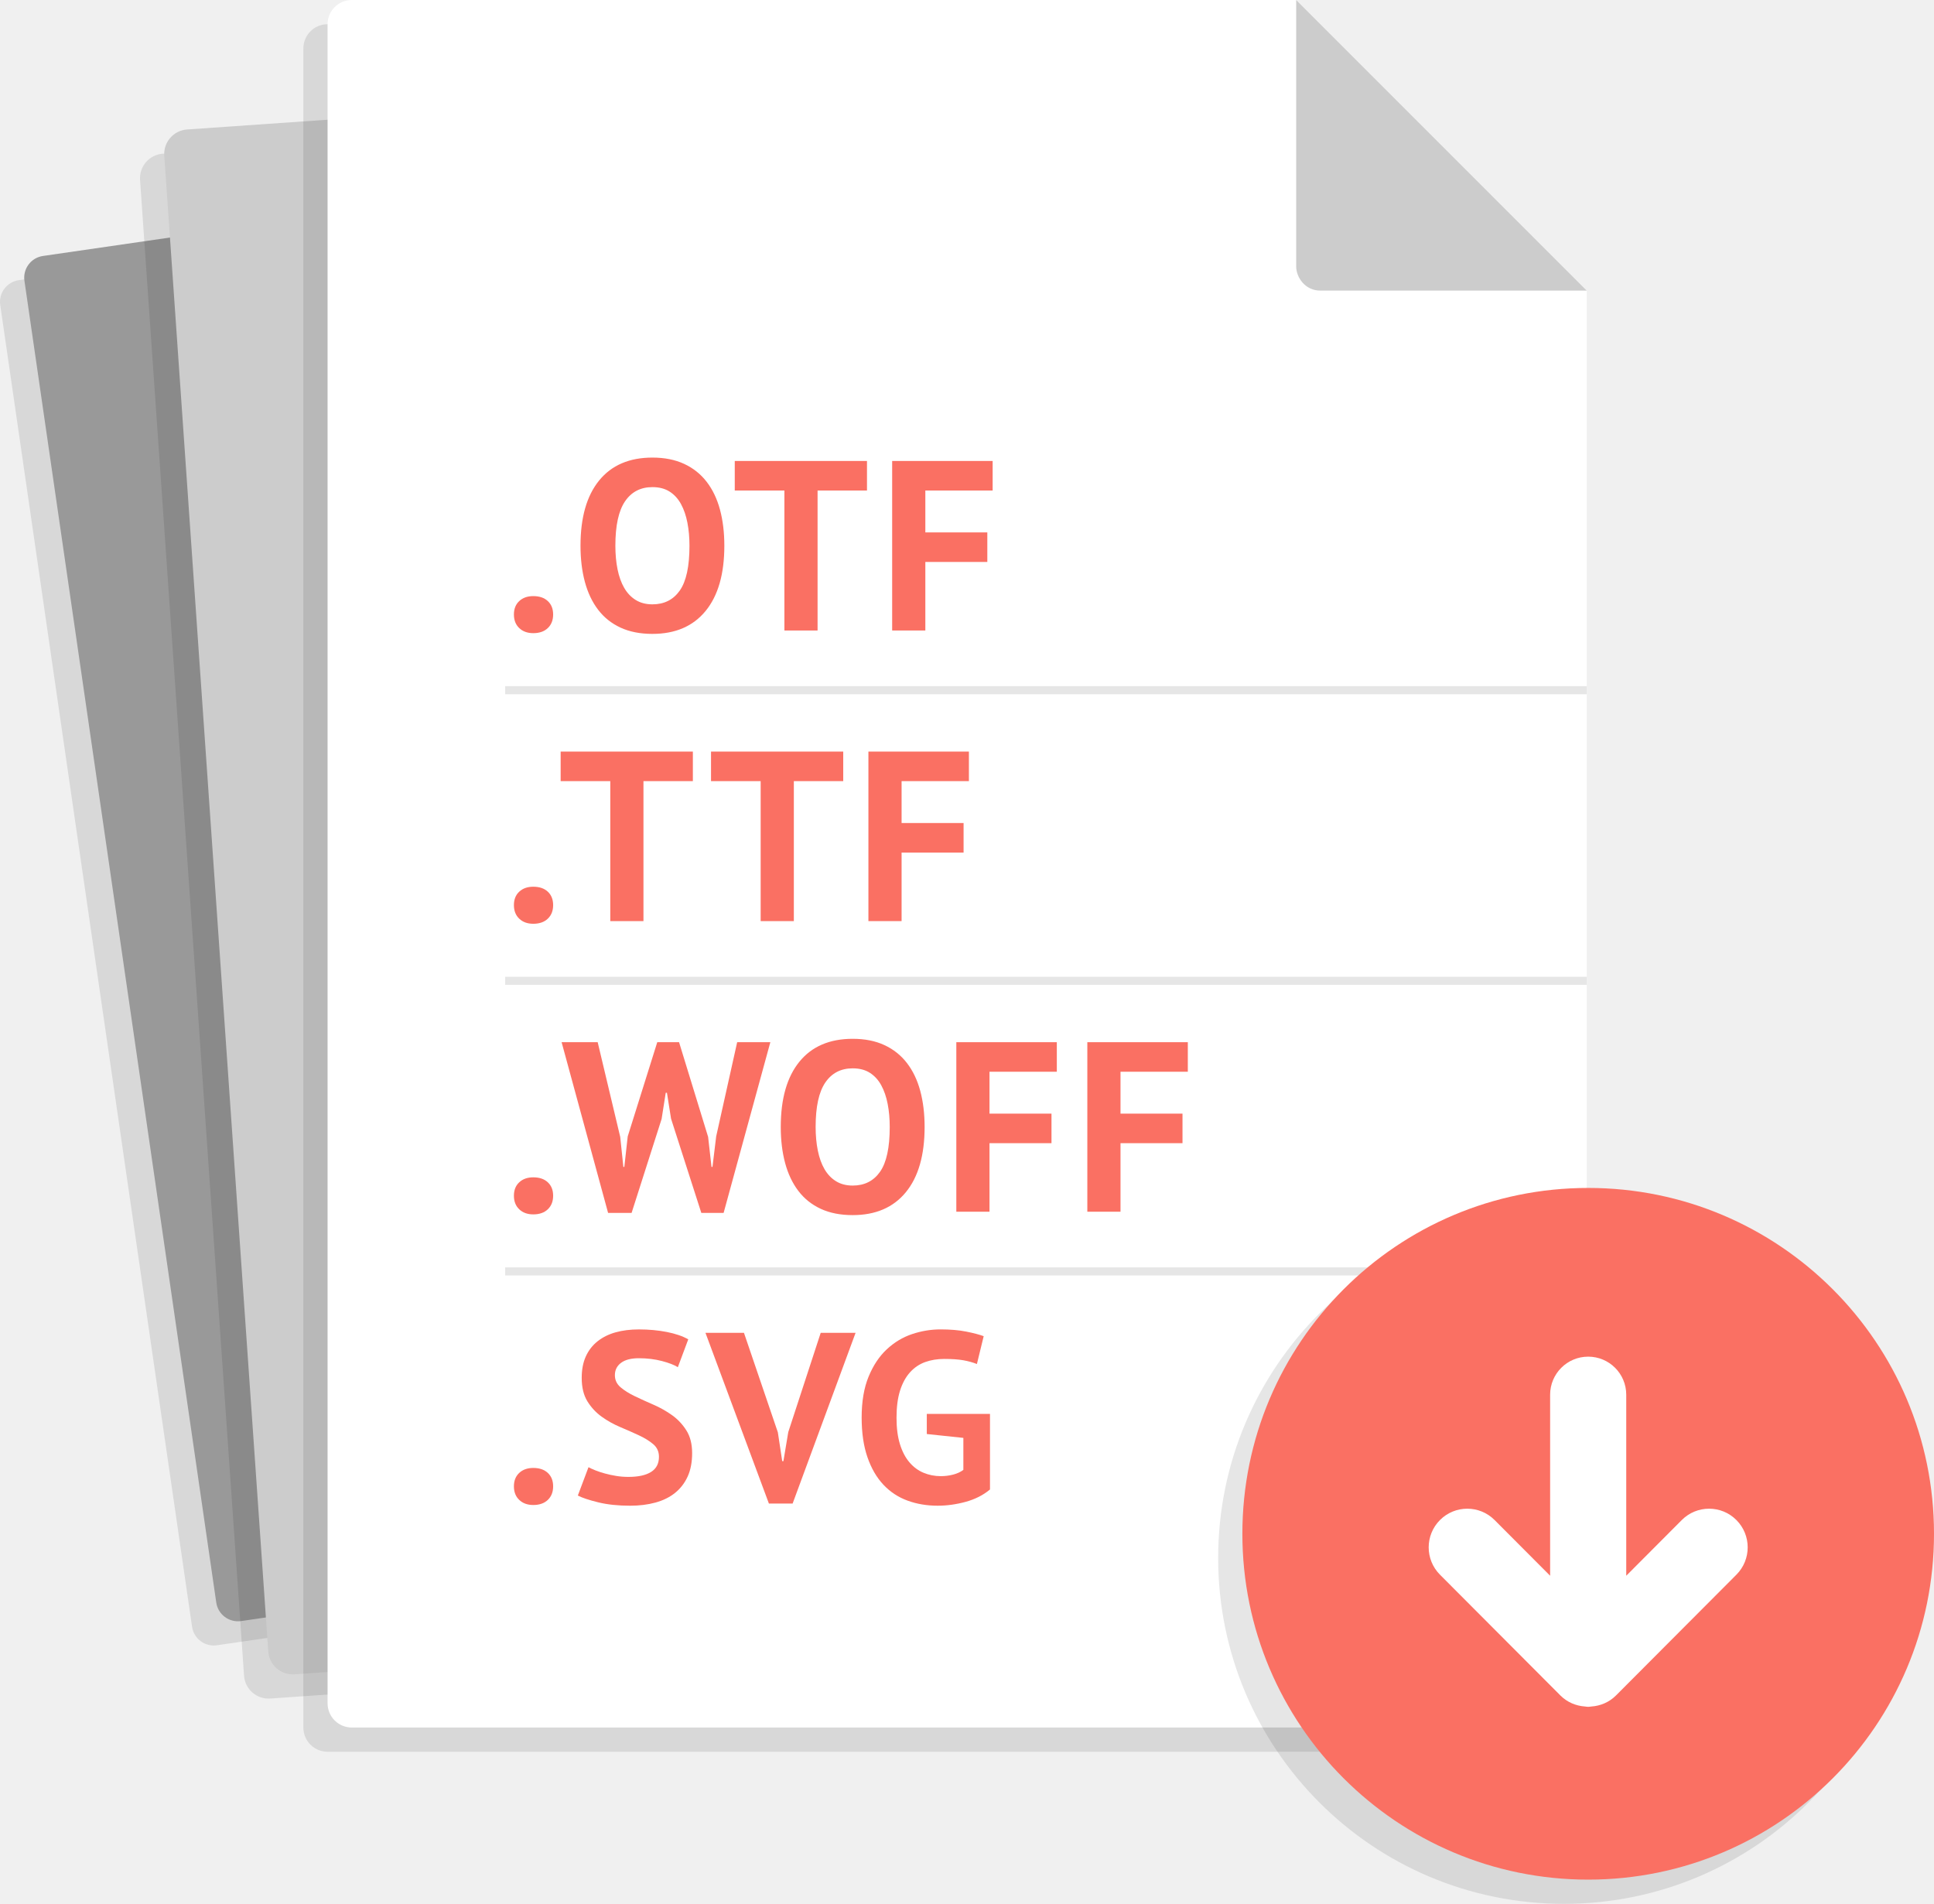
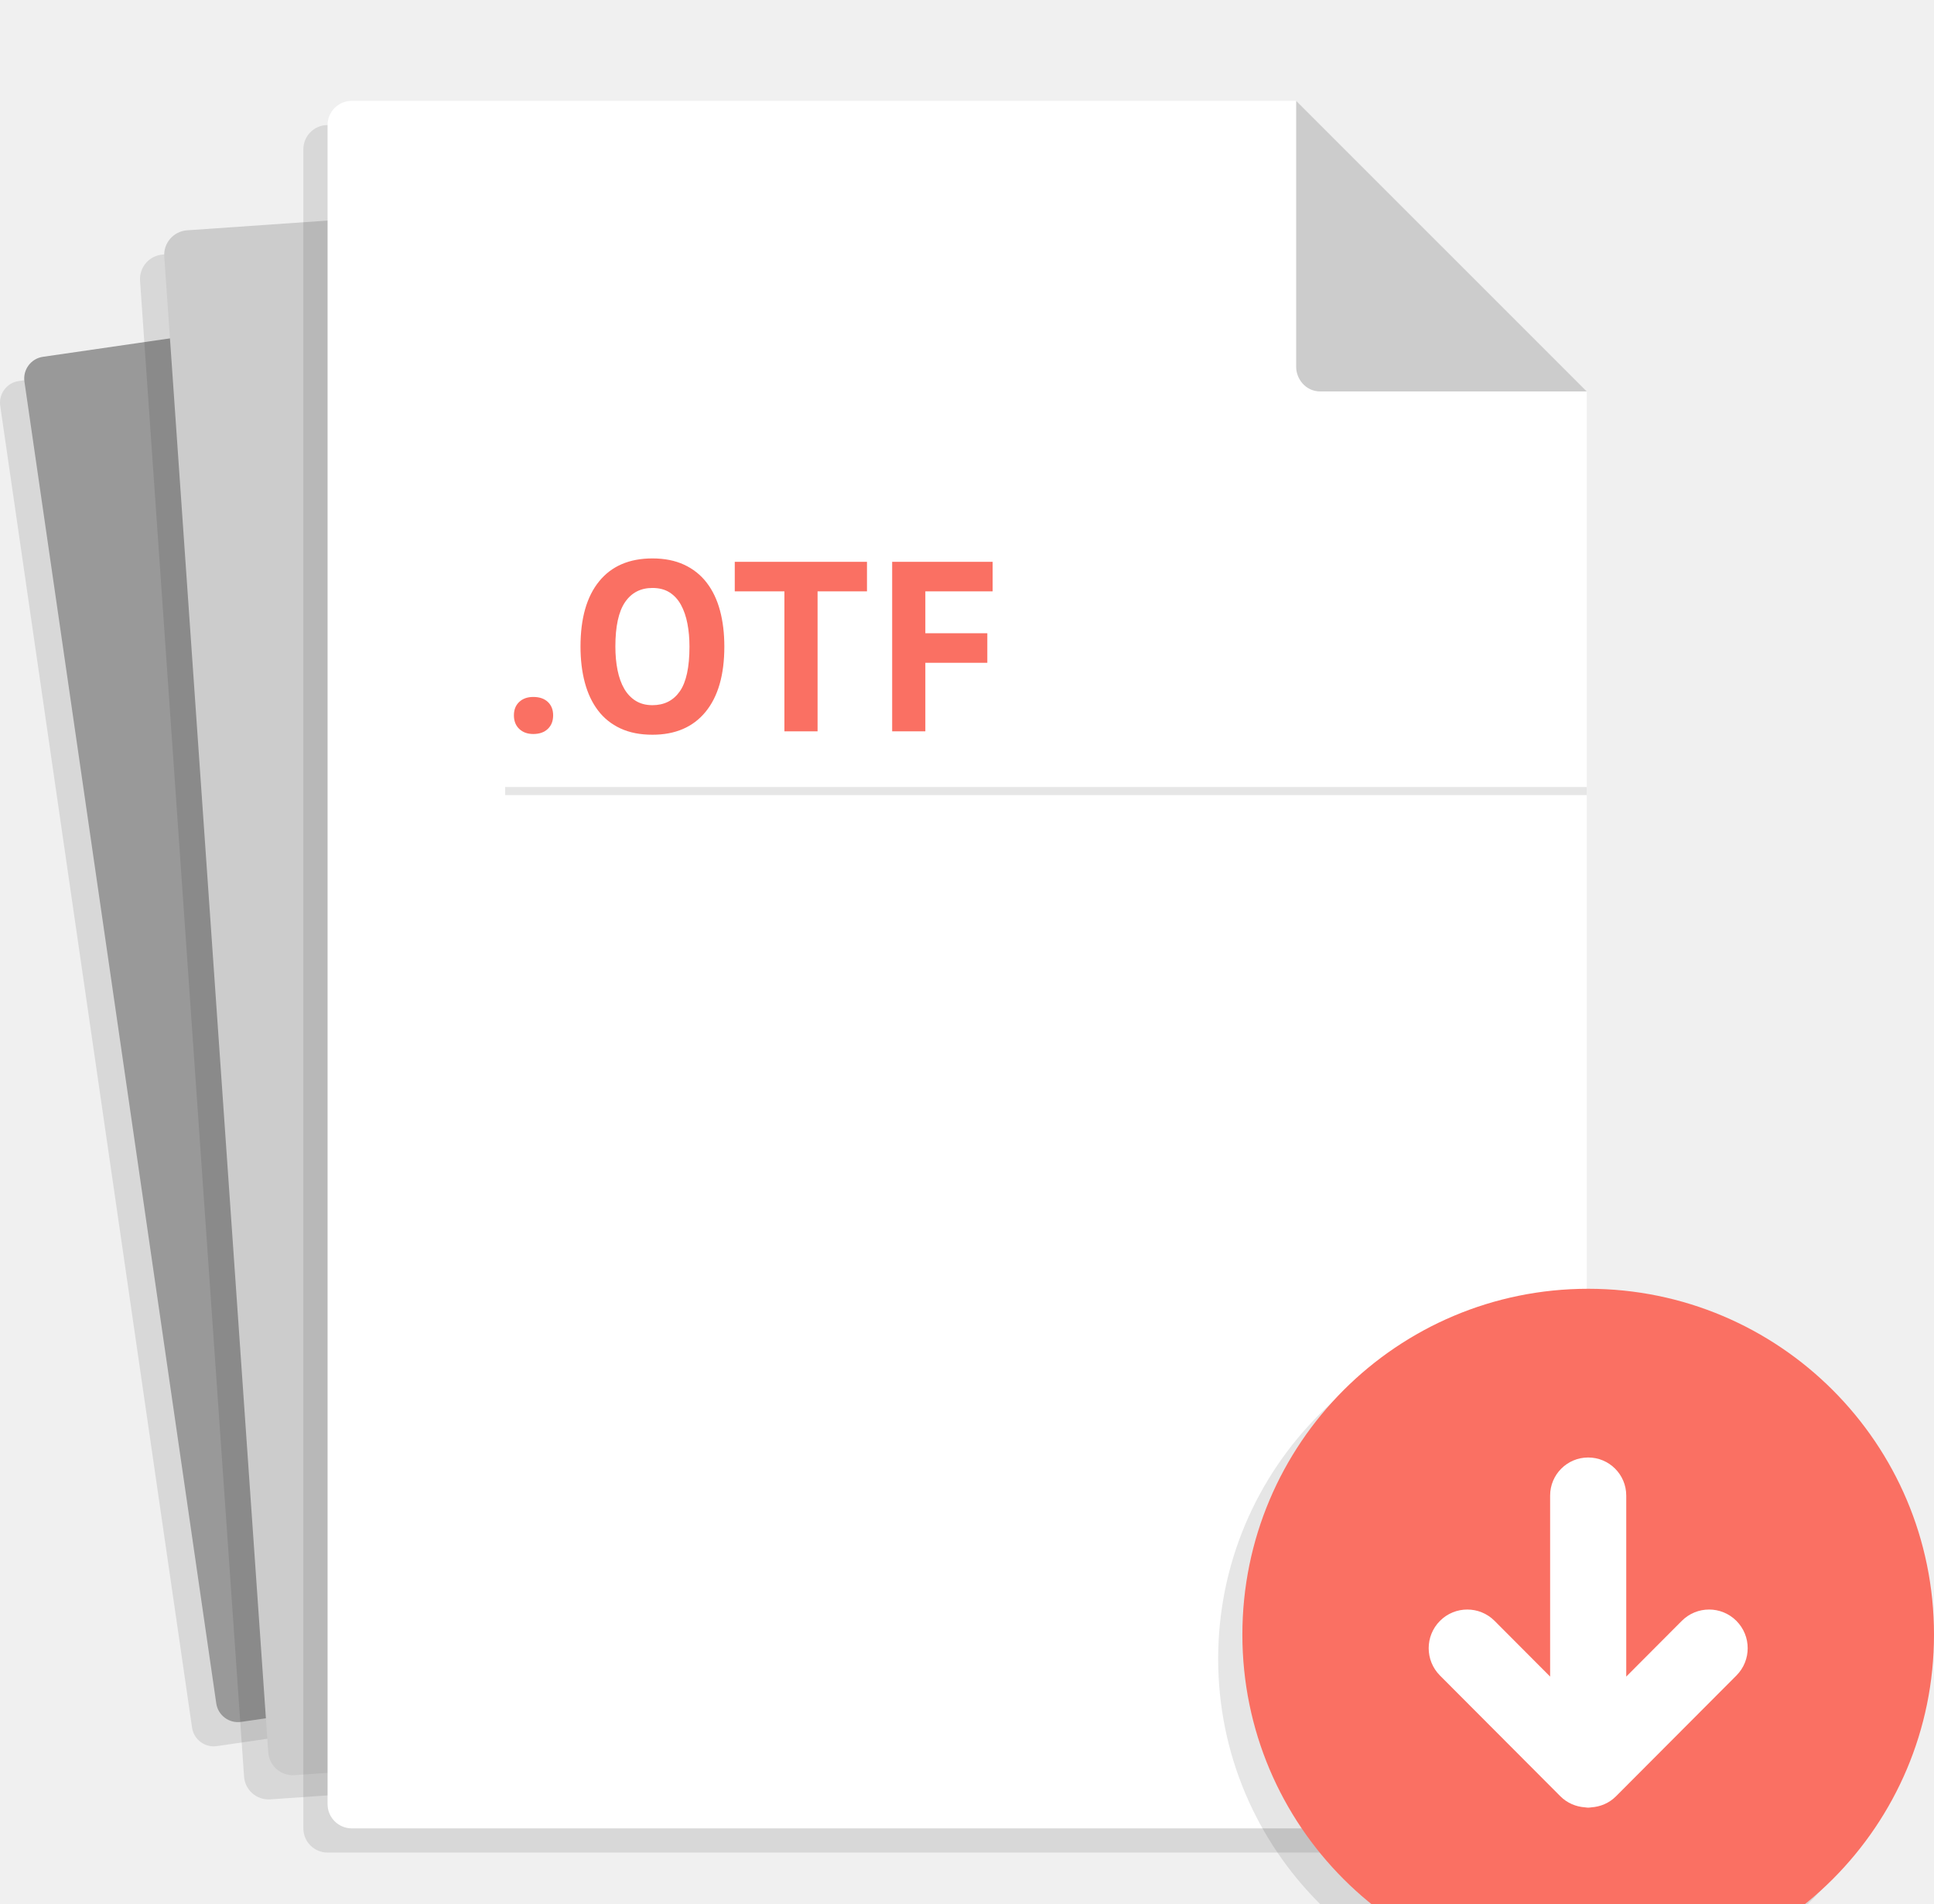
<svg xmlns="http://www.w3.org/2000/svg" version="1.1" id="Calque_1" x="0px" y="0px" width="239.599px" height="235.842px" viewBox="0 0 239.599 235.842" enable-background="new 0 0 239.599 235.842" xml:space="preserve">
-   <rect x="-1404.418" y="-242" display="none" fill="#3C3C3B" width="2252" height="1043" />
-   <g>
-     <path opacity="0.1" enable-background="new    " d="M136.527,185.155c0.215,1.482-0.812,2.859-2.295,3.074L26.866,203.811   c-1.482,0.215-2.859-0.812-3.074-2.295L0.028,37.782c-0.215-1.482,0.812-2.859,2.295-3.074L109.69,19.126   c1.482-0.215,2.859,0.812,3.074,2.295L136.527,185.155z" />
-     <path fill="#999999" d="M139.527,182.155c0.215,1.482-0.812,2.859-2.295,3.074L29.866,200.811   c-1.482,0.215-2.859-0.812-3.074-2.295L3.028,34.782C2.813,33.3,3.84,31.923,5.323,31.708L112.69,16.126   c1.482-0.215,2.859,0.812,3.074,2.295L139.527,182.155z" />
-     <path opacity="0.1" enable-background="new    " d="M157.814,198.712c0.117,1.678-1.149,3.132-2.826,3.249l-121.504,8.448   c-1.678,0.117-3.132-1.149-3.249-2.826L17.351,22.288c-0.117-1.678,1.149-3.132,2.826-3.249l121.504-8.448   c1.678-0.117,3.132,1.149,3.249,2.826L157.814,198.712z" />
-     <path fill="#CCCCCC" d="M160.814,195.712c0.117,1.678-1.149,3.132-2.826,3.249l-121.504,8.448   c-1.678,0.117-3.132-1.149-3.249-2.826L20.351,19.288c-0.117-1.678,1.149-3.132,2.826-3.249l121.504-8.448   c1.678-0.117,3.132,1.149,3.249,2.826L160.814,195.712z" />
-     <path opacity="0.1" enable-background="new    " d="M193.582,39v175c0,1.657-1.343,3-3,3h-150c-1.657,0-3-1.343-3-3V6   c0-1.657,1.343-3,3-3h117" />
-     <path fill="#FFFFFF" d="M196.582,36v175c0,1.657-1.343,3-3,3h-150c-1.657,0-3-1.343-3-3V3c0-1.657,1.343-3,3-3h117" />
-     <rect x="62.407" y="57.103" fill="none" width="112.35" height="158.388" />
-     <g enable-background="new    ">
-       <path fill="#FA7063" d="M63.667,76.123c0-0.699,0.22-1.254,0.66-1.664s1.02-0.615,1.74-0.615c0.76,0,1.36,0.205,1.8,0.615    s0.66,0.965,0.66,1.664c0,0.701-0.22,1.261-0.66,1.681s-1.04,0.63-1.8,0.63c-0.72,0-1.3-0.21-1.74-0.63    S63.667,76.824,63.667,76.123z" />
-       <path fill="#FA7063" d="M71.917,67.604c0-3.5,0.77-6.195,2.31-8.085c1.54-1.89,3.739-2.835,6.6-2.835c1.5,0,2.81,0.26,3.93,0.78    c1.12,0.52,2.05,1.26,2.79,2.22c0.74,0.96,1.29,2.11,1.65,3.45s0.54,2.83,0.54,4.47c0,3.5-0.775,6.195-2.325,8.085    s-3.745,2.835-6.585,2.835c-1.52,0-2.84-0.26-3.96-0.78c-1.12-0.52-2.045-1.26-2.775-2.22c-0.73-0.96-1.275-2.109-1.635-3.45    C72.097,70.733,71.917,69.244,71.917,67.604z M76.237,67.604c0,1.061,0.09,2.035,0.27,2.925c0.18,0.891,0.455,1.655,0.825,2.295    c0.37,0.641,0.845,1.141,1.425,1.5c0.58,0.36,1.27,0.54,2.07,0.54c1.46,0,2.59-0.569,3.39-1.71c0.8-1.14,1.2-2.989,1.2-5.55    c0-1.02-0.085-1.97-0.255-2.85s-0.435-1.65-0.795-2.311c-0.36-0.66-0.83-1.175-1.41-1.545c-0.581-0.37-1.29-0.555-2.13-0.555    c-1.46,0-2.59,0.585-3.39,1.755C76.637,63.269,76.237,65.104,76.237,67.604z" />
-       <path fill="#FA7063" d="M107.407,60.764h-6.12v17.34h-4.109v-17.34h-6.15v-3.66h16.38V60.764z" />
-       <path fill="#FA7063" d="M110.527,57.104h12.45v3.66h-8.339v5.189h7.679v3.66h-7.679v8.49h-4.11V57.104z" />
+   <defs id="defs84" />
+   <rect x="-1404.418" y="-242" display="none" fill="#3C3C3B" width="2252" height="1043" id="rect3" />
+   <g id="g5" transform="translate(0,12.49163)">
+     <path enable-background="new    " d="m 136.527,185.155 c 0.215,1.482 -0.812,2.859 -2.295,3.074 L 26.866,203.811 c -1.482,0.215 -2.859,-0.812 -3.074,-2.295 L 0.028,37.782 C -0.187,36.3 0.84,34.923 2.323,34.708 L 109.69,19.126 c 1.482,-0.215 2.859,0.812 3.074,2.295 l 23.763,163.734 z" id="path7" style="opacity:0.1" />
+     <path d="m 139.527,182.155 c 0.215,1.482 -0.812,2.859 -2.295,3.074 L 29.866,200.811 c -1.482,0.215 -2.859,-0.812 -3.074,-2.295 L 3.028,34.782 C 2.813,33.3 3.84,31.923 5.323,31.708 L 112.69,16.126 c 1.482,-0.215 2.859,0.812 3.074,2.295 l 23.763,163.734 z" id="path9" style="fill:#999999" />
+     <path enable-background="new    " d="m 157.814,198.712 c 0.117,1.678 -1.149,3.132 -2.826,3.249 l -121.504,8.448 c -1.678,0.117 -3.132,-1.149 -3.249,-2.826 L 17.351,22.288 C 17.234,20.61 18.5,19.156 20.177,19.039 l 121.504,-8.448 c 1.678,-0.117 3.132,1.149 3.249,2.826 l 12.884,185.295 z" id="path11" style="opacity:0.1" />
+     <path d="m 160.814,195.712 c 0.117,1.678 -1.149,3.132 -2.826,3.249 l -121.504,8.448 c -1.678,0.117 -3.132,-1.149 -3.249,-2.826 L 20.351,19.288 C 20.234,17.61 21.5,16.156 23.177,16.039 L 144.681,7.591 c 1.678,-0.117 3.132,1.149 3.249,2.826 l 12.884,185.295 z" id="path13" style="fill:#cccccc" />
+     <path enable-background="new    " d="m 193.582,39 0,175 c 0,1.657 -1.343,3 -3,3 l -150,0 c -1.657,0 -3,-1.343 -3,-3 l 0,-208 c 0,-1.657 1.343,-3 3,-3 l 117,0" id="path15" style="opacity:0.1" />
+     <path d="m 196.582,36 0,175 c 0,1.657 -1.343,3 -3,3 l -150,0 c -1.657,0 -3,-1.343 -3,-3 l 0,-208 c 0,-1.657 1.343,-3 3,-3 l 117,0" id="path17" style="fill:#ffffff" />
+     <rect x="62.407" y="57.103" width="112.35" height="158.388" id="rect19" style="fill:none" />
+     <g enable-background="new    " id="g21">
+       <path d="m 63.667,76.123 c 0,-0.699 0.22,-1.254 0.66,-1.664 0.44,-0.41 1.02,-0.615 1.74,-0.615 0.76,0 1.36,0.205 1.8,0.615 0.44,0.41 0.66,0.965 0.66,1.664 0,0.701 -0.22,1.261 -0.66,1.681 -0.44,0.42 -1.04,0.63 -1.8,0.63 -0.72,0 -1.3,-0.21 -1.74,-0.63 -0.44,-0.42 -0.66,-0.98 -0.66,-1.681 z" id="path23" style="fill:#fa7063" />
+       <path d="m 71.917,67.604 c 0,-3.5 0.77,-6.195 2.31,-8.085 1.54,-1.89 3.739,-2.835 6.6,-2.835 1.5,0 2.81,0.26 3.93,0.78 1.12,0.52 2.05,1.26 2.79,2.22 0.74,0.96 1.29,2.11 1.65,3.45 0.36,1.34 0.54,2.83 0.54,4.47 0,3.5 -0.775,6.195 -2.325,8.085 -1.55,1.89 -3.745,2.835 -6.585,2.835 -1.52,0 -2.84,-0.26 -3.96,-0.78 -1.12,-0.52 -2.045,-1.26 -2.775,-2.22 -0.73,-0.96 -1.275,-2.109 -1.635,-3.45 -0.36,-1.341 -0.54,-2.83 -0.54,-4.47 z m 4.32,0 c 0,1.061 0.09,2.035 0.27,2.925 0.18,0.891 0.455,1.655 0.825,2.295 0.37,0.641 0.845,1.141 1.425,1.5 0.58,0.36 1.27,0.54 2.07,0.54 1.46,0 2.59,-0.569 3.39,-1.71 0.8,-1.14 1.2,-2.989 1.2,-5.55 0,-1.02 -0.085,-1.97 -0.255,-2.85 -0.17,-0.88 -0.435,-1.65 -0.795,-2.311 -0.36,-0.66 -0.83,-1.175 -1.41,-1.545 -0.581,-0.37 -1.29,-0.555 -2.13,-0.555 -1.46,0 -2.59,0.585 -3.39,1.755 -0.8,1.171 -1.2,3.006 -1.2,5.506 z" id="path25" style="fill:#fa7063" />
+       <path d="m 107.407,60.764 -6.12,0 0,17.34 -4.109,0 0,-17.34 -6.15,0 0,-3.66 16.38,0 0,3.66 z" id="path27" style="fill:#fa7063" />
+       <path d="m 110.527,57.104 12.45,0 0,3.66 -8.339,0 0,5.189 7.679,0 0,3.66 -7.679,0 0,8.49 -4.11,0 0,-20.999 z" id="path29" style="fill:#fa7063" />
    </g>
-     <g enable-background="new    ">
-       <path fill="#FA7063" d="M63.667,112.123c0-0.699,0.22-1.254,0.66-1.664s1.02-0.615,1.74-0.615c0.76,0,1.36,0.205,1.8,0.615    s0.66,0.965,0.66,1.664c0,0.701-0.22,1.261-0.66,1.681s-1.04,0.63-1.8,0.63c-0.72,0-1.3-0.21-1.74-0.63    S63.667,112.824,63.667,112.123z" />
-       <path fill="#FA7063" d="M85.837,96.764h-6.12v17.34h-4.11v-17.34h-6.15v-3.66h16.38V96.764z" />
-       <path fill="#FA7063" d="M104.466,96.764h-6.119v17.34h-4.11v-17.34h-6.15v-3.66h16.379V96.764z" />
-       <path fill="#FA7063" d="M107.586,93.104h12.45v3.66h-8.34v5.189h7.68v3.66h-7.68v8.49h-4.11V93.104z" />
-     </g>
-     <g enable-background="new    ">
-       <path fill="#FA7063" d="M63.667,148.123c0-0.699,0.22-1.254,0.66-1.664s1.02-0.615,1.74-0.615c0.76,0,1.36,0.205,1.8,0.615    s0.66,0.965,0.66,1.664c0,0.701-0.22,1.261-0.66,1.681s-1.04,0.63-1.8,0.63c-0.72,0-1.3-0.21-1.74-0.63    S63.667,148.824,63.667,148.123z" />
-       <path fill="#FA7063" d="M76.837,140.834l0.39,3.72h0.12l0.42-3.78l3.66-11.67h2.7l3.6,11.73l0.42,3.72h0.12l0.459-3.78    l2.601-11.67h4.109l-5.79,21.15h-2.76l-3.75-11.67l-0.51-3.211h-0.15l-0.51,3.24l-3.72,11.641h-2.91l-5.76-21.15h4.47    L76.837,140.834z" />
-       <path fill="#FA7063" d="M96.727,139.604c0-3.5,0.771-6.195,2.311-8.085s3.739-2.835,6.6-2.835c1.5,0,2.81,0.26,3.931,0.78    c1.119,0.52,2.05,1.26,2.789,2.22c0.74,0.96,1.29,2.11,1.65,3.45s0.54,2.83,0.54,4.47c0,3.5-0.775,6.195-2.325,8.085    s-3.745,2.835-6.585,2.835c-1.52,0-2.84-0.26-3.96-0.78c-1.12-0.52-2.045-1.26-2.774-2.22c-0.73-0.96-1.275-2.109-1.636-3.45    C96.907,142.733,96.727,141.244,96.727,139.604z M101.047,139.604c0,1.061,0.09,2.035,0.271,2.925    c0.18,0.891,0.454,1.655,0.824,2.295c0.37,0.641,0.845,1.141,1.426,1.5c0.579,0.36,1.27,0.54,2.069,0.54    c1.46,0,2.59-0.569,3.391-1.71c0.799-1.14,1.199-2.989,1.199-5.55c0-1.02-0.085-1.97-0.255-2.85s-0.435-1.65-0.795-2.311    c-0.359-0.66-0.83-1.175-1.41-1.545s-1.29-0.555-2.13-0.555c-1.46,0-2.59,0.585-3.39,1.755    C101.446,135.269,101.047,137.104,101.047,139.604z" />
-       <path fill="#FA7063" d="M118.477,129.104h12.45v3.66h-8.34v5.189h7.68v3.66h-7.68v8.49h-4.11V129.104z" />
-       <path fill="#FA7063" d="M134.707,129.104h12.45v3.66h-8.34v5.189h7.68v3.66h-7.68v8.49h-4.11V129.104z" />
-     </g>
-     <g enable-background="new    ">
-       <path fill="#FA7063" d="M63.667,184.123c0-0.699,0.22-1.254,0.66-1.664s1.02-0.615,1.74-0.615c0.76,0,1.36,0.205,1.8,0.615    s0.66,0.965,0.66,1.664c0,0.701-0.22,1.261-0.66,1.681s-1.04,0.63-1.8,0.63c-0.72,0-1.3-0.21-1.74-0.63    S63.667,184.824,63.667,184.123z" />
-       <path fill="#FA7063" d="M81.637,180.464c0-0.641-0.235-1.16-0.705-1.561c-0.47-0.399-1.06-0.765-1.77-1.095s-1.48-0.67-2.31-1.021    c-0.831-0.35-1.601-0.779-2.31-1.29c-0.71-0.51-1.3-1.145-1.77-1.904c-0.47-0.76-0.705-1.729-0.705-2.91    c0-1.021,0.169-1.905,0.51-2.655c0.34-0.75,0.825-1.375,1.455-1.875c0.63-0.499,1.375-0.87,2.235-1.109    c0.859-0.24,1.819-0.36,2.88-0.36c1.22,0,2.37,0.104,3.45,0.314c1.08,0.211,1.97,0.516,2.67,0.915l-1.29,3.45    c-0.44-0.279-1.101-0.534-1.98-0.765c-0.88-0.229-1.83-0.345-2.85-0.345c-0.96,0-1.695,0.189-2.205,0.569    c-0.51,0.381-0.765,0.891-0.765,1.53c0,0.6,0.235,1.101,0.705,1.5c0.47,0.4,1.06,0.771,1.77,1.11c0.709,0.34,1.48,0.689,2.31,1.05    c0.83,0.359,1.6,0.795,2.31,1.305c0.709,0.51,1.3,1.141,1.77,1.891c0.47,0.75,0.705,1.685,0.705,2.805s-0.186,2.085-0.555,2.895    c-0.37,0.811-0.89,1.485-1.56,2.025c-0.67,0.54-1.48,0.94-2.43,1.2c-0.95,0.26-1.995,0.39-3.135,0.39c-1.5,0-2.82-0.14-3.96-0.42    s-1.98-0.56-2.52-0.84l1.32-3.51c0.22,0.119,0.505,0.25,0.855,0.39c0.35,0.14,0.745,0.27,1.185,0.39s0.905,0.221,1.395,0.301    c0.49,0.08,0.995,0.119,1.515,0.119c1.22,0,2.155-0.204,2.805-0.614S81.637,181.304,81.637,180.464z" />
-       <path fill="#FA7063" d="M96.367,177.434l0.54,3.57h0.149l0.601-3.601l4.02-12.3h4.32l-7.8,21.15h-2.94l-7.86-21.15h4.77    L96.367,177.434z" />
-       <path fill="#FA7063" d="M114.817,175.153h7.83v9.36c-0.84,0.7-1.845,1.21-3.014,1.53c-1.17,0.319-2.325,0.479-3.466,0.479    c-1.34,0-2.585-0.21-3.734-0.63c-1.15-0.42-2.146-1.075-2.985-1.965s-1.5-2.025-1.979-3.405c-0.48-1.38-0.721-3.02-0.721-4.92    c0-1.98,0.285-3.665,0.855-5.055c0.57-1.391,1.32-2.521,2.25-3.391s1.975-1.5,3.135-1.89s2.34-0.585,3.54-0.585    s2.255,0.09,3.165,0.27c0.91,0.181,1.634,0.371,2.174,0.57l-0.84,3.45c-0.5-0.2-1.06-0.354-1.679-0.465    c-0.62-0.11-1.41-0.165-2.37-0.165c-0.86,0-1.65,0.13-2.37,0.39c-0.72,0.261-1.346,0.686-1.875,1.275    c-0.53,0.59-0.94,1.345-1.23,2.265s-0.435,2.04-0.435,3.36c0,1.26,0.14,2.345,0.42,3.255s0.67,1.66,1.17,2.25    s1.085,1.025,1.755,1.305c0.67,0.28,1.385,0.42,2.146,0.42c0.52,0,1.029-0.064,1.53-0.194c0.499-0.13,0.919-0.325,1.26-0.585    v-3.961l-4.53-0.479V175.153z" />
-     </g>
-     <line fill="none" stroke="#E6E6E6" stroke-miterlimit="10" x1="62.582" y1="85.5" x2="196.582" y2="85.5" />
-     <line fill="none" stroke="#E6E6E6" stroke-miterlimit="10" x1="62.582" y1="121.5" x2="196.582" y2="121.5" />
-     <line fill="none" stroke="#E6E6E6" stroke-miterlimit="10" x1="62.582" y1="157.5" x2="196.582" y2="157.5" />
-     <path fill="#FFFFFF" d="M170.582,0" />
-     <path fill="#CCCCCC" d="M160.582,0l36,36c0,0-30.178,0-33,0c-1.902,0-3-1.643-3-3C160.582,31.644,160.582,0,160.582,0z" />
-     <g>
-       <circle opacity="0.1" enable-background="new    " cx="193.757" cy="193" r="42.842" />
-       <circle fill="#FA7063" cx="196.757" cy="190" r="42.842" />
+     <g enable-background="new    " id="g31" />
+     <g enable-background="new    " id="g41" />
+     <g enable-background="new    " id="g53" />
+     <line stroke-miterlimit="10" x1="62.582" y1="85.5" x2="196.582" y2="85.5" id="line63" style="fill:none;stroke:#e6e6e6;stroke-miterlimit:10" />
+     <path d="M 170.582,0" id="path69" style="fill:#ffffff" />
+     <path d="m 160.582,0 36,36 c 0,0 -30.178,0 -33,0 -1.902,0 -3,-1.643 -3,-3 0,-1.356 0,-33 0,-33 z" id="path71" style="fill:#cccccc" />
+     <g id="g73">
+       <circle enable-background="new    " cx="193.757" cy="193" r="42.842" id="circle75" style="opacity:0.1" />
+       <circle cx="196.757" cy="190" r="42.842" id="circle77" style="fill:#fa7063" />
      <g id="Download">
-         <path fill="#FFFFFF" d="M193.31,210.025c0.85,0.852,1.942,1.295,3.054,1.371c0.132,0.011,0.259,0.04,0.393,0.04     c0.133,0,0.259-0.028,0.389-0.039c1.114-0.075,2.207-0.519,3.058-1.372l14.913-14.956c1.867-1.87,1.867-4.903,0-6.774     s-4.894-1.871-6.762,0l-6.883,6.903v-22.425c0-2.604-2.111-4.715-4.715-4.715s-4.715,2.111-4.715,4.715v22.425l-6.883-6.903     c-1.867-1.871-4.895-1.871-6.762,0c-1.867,1.87-1.867,4.903,0,6.774L193.31,210.025z" />
+         <path d="m 193.31,210.025 c 0.85,0.852 1.942,1.295 3.054,1.371 0.132,0.011 0.259,0.04 0.393,0.04 0.133,0 0.259,-0.028 0.389,-0.039 1.114,-0.075 2.207,-0.519 3.058,-1.372 l 14.913,-14.956 c 1.867,-1.87 1.867,-4.903 0,-6.774 -1.867,-1.871 -4.894,-1.871 -6.762,0 l -6.883,6.903 0,-22.425 c 0,-2.604 -2.111,-4.715 -4.715,-4.715 -2.604,0 -4.715,2.111 -4.715,4.715 l 0,22.425 -6.883,-6.903 c -1.867,-1.871 -4.895,-1.871 -6.762,0 -1.867,1.87 -1.867,4.903 0,6.774 l 14.913,14.956 z" id="path80" style="fill:#ffffff" />
      </g>
    </g>
  </g>
</svg>
